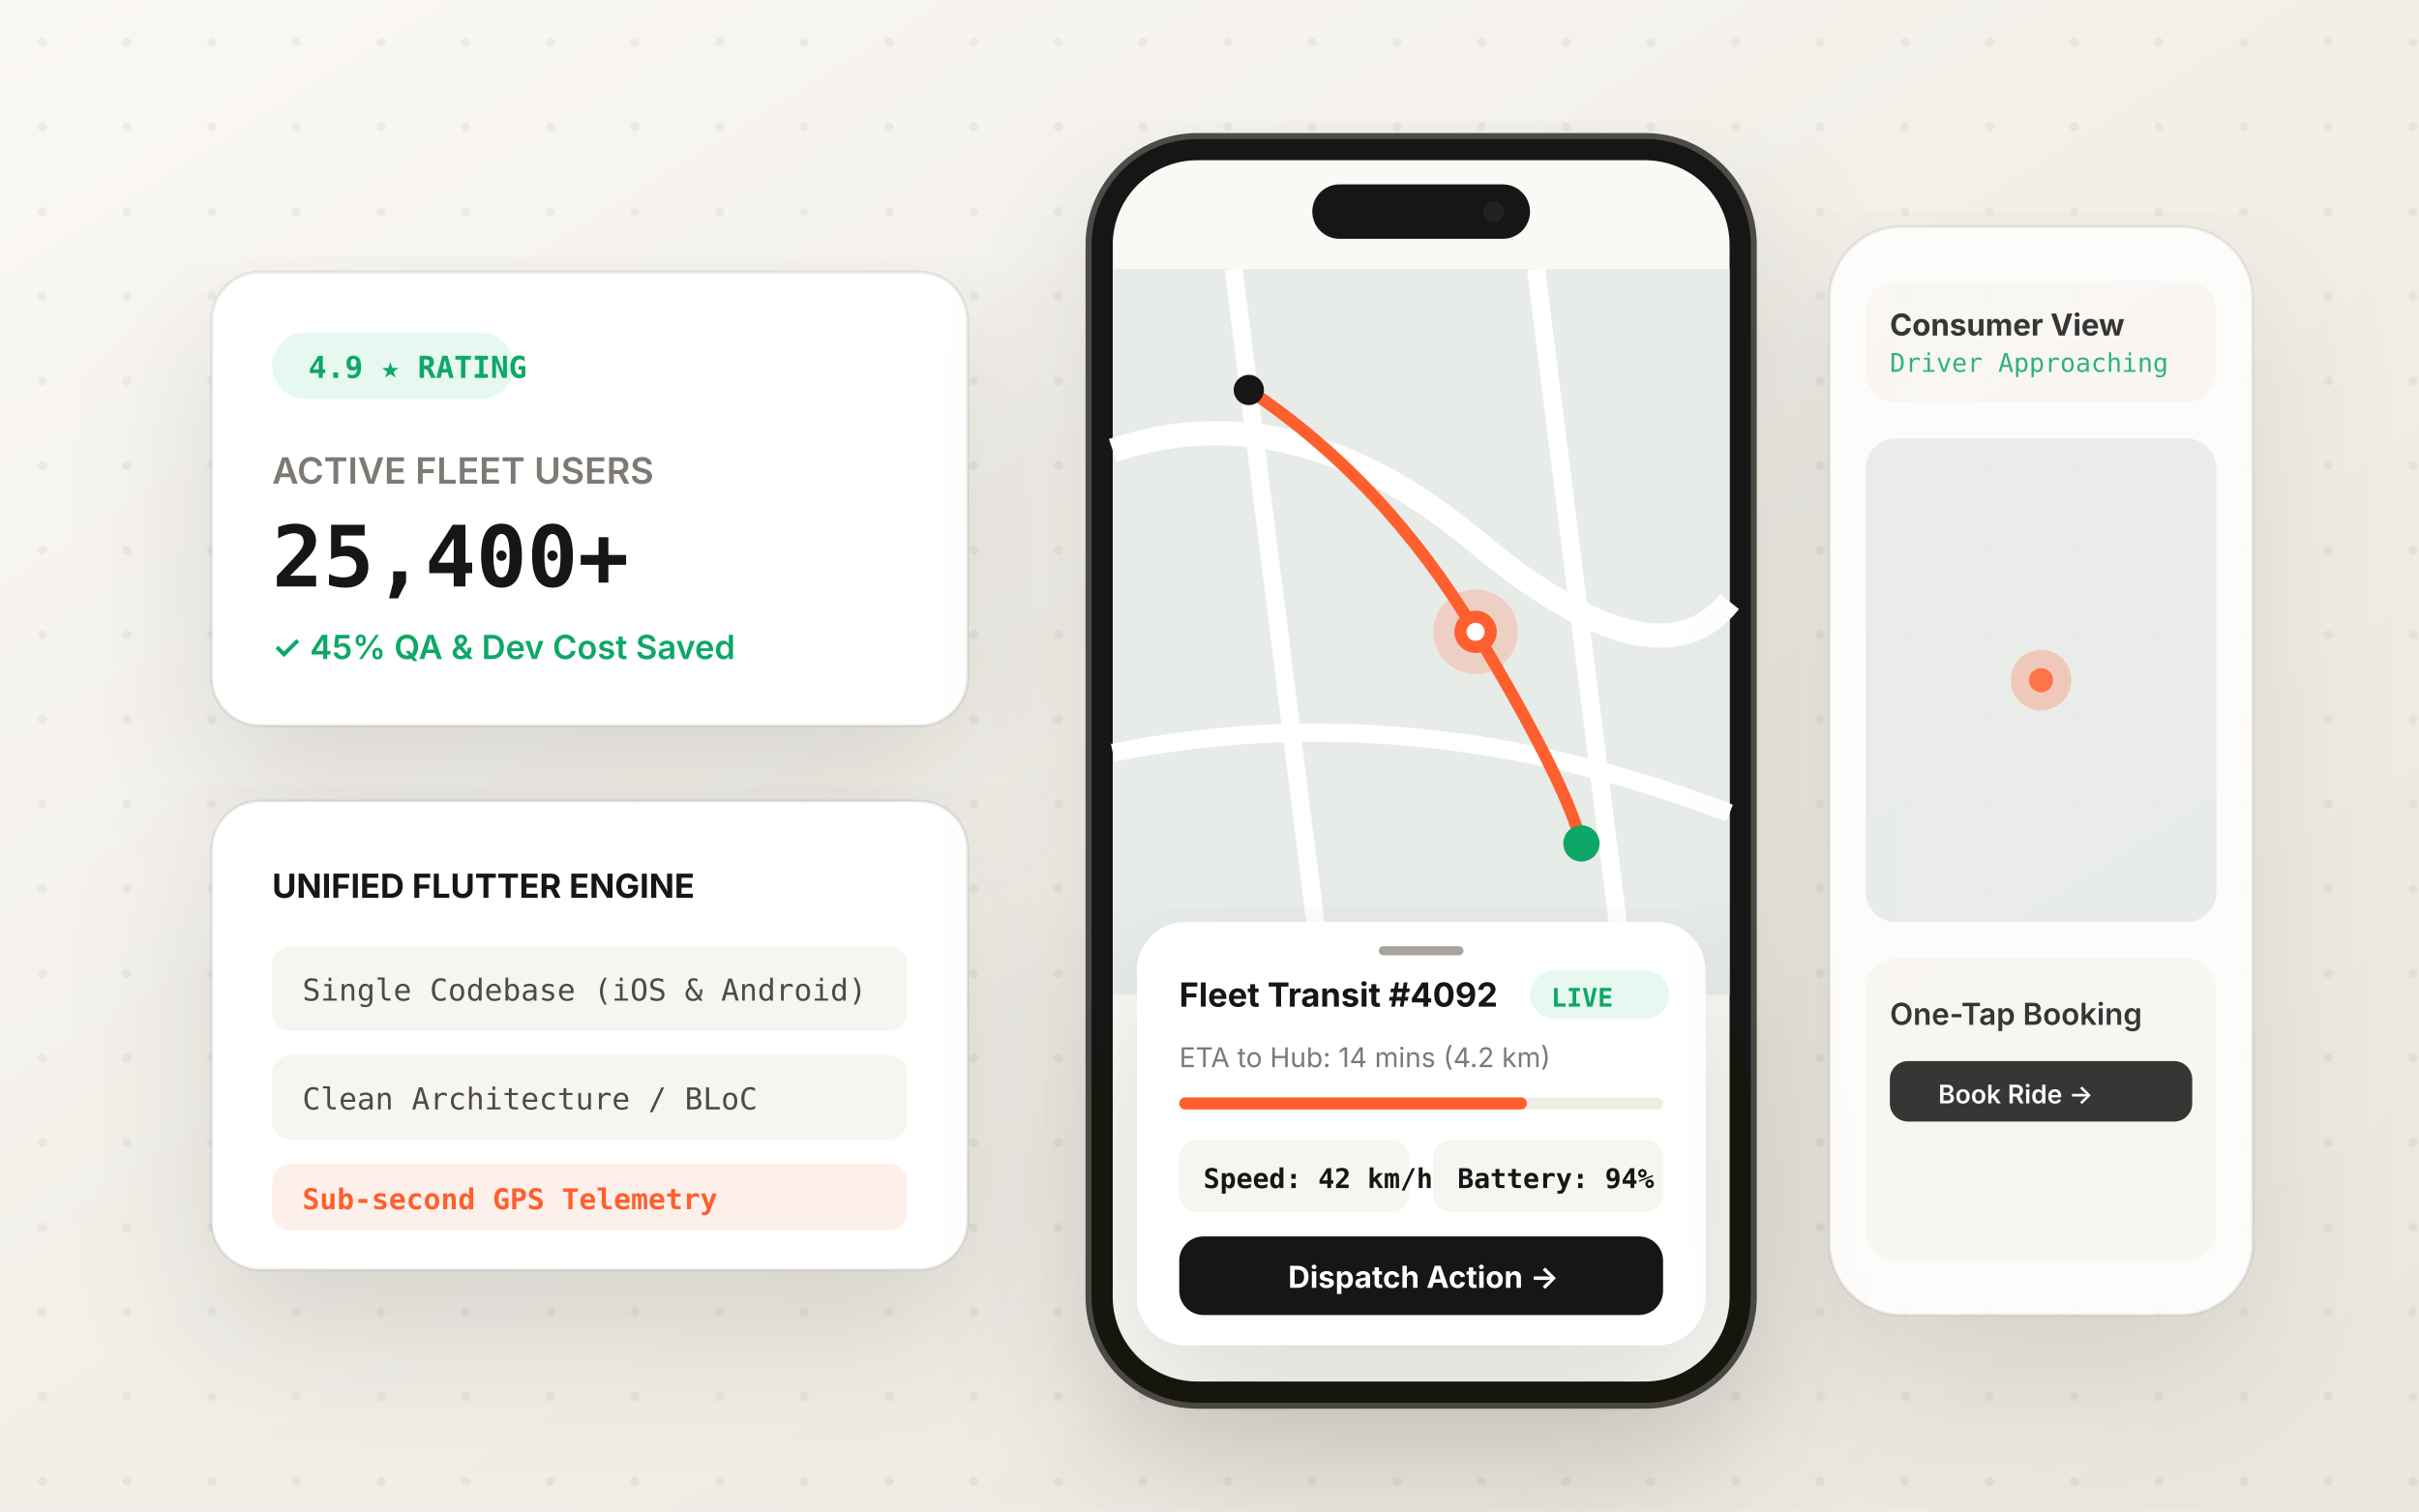
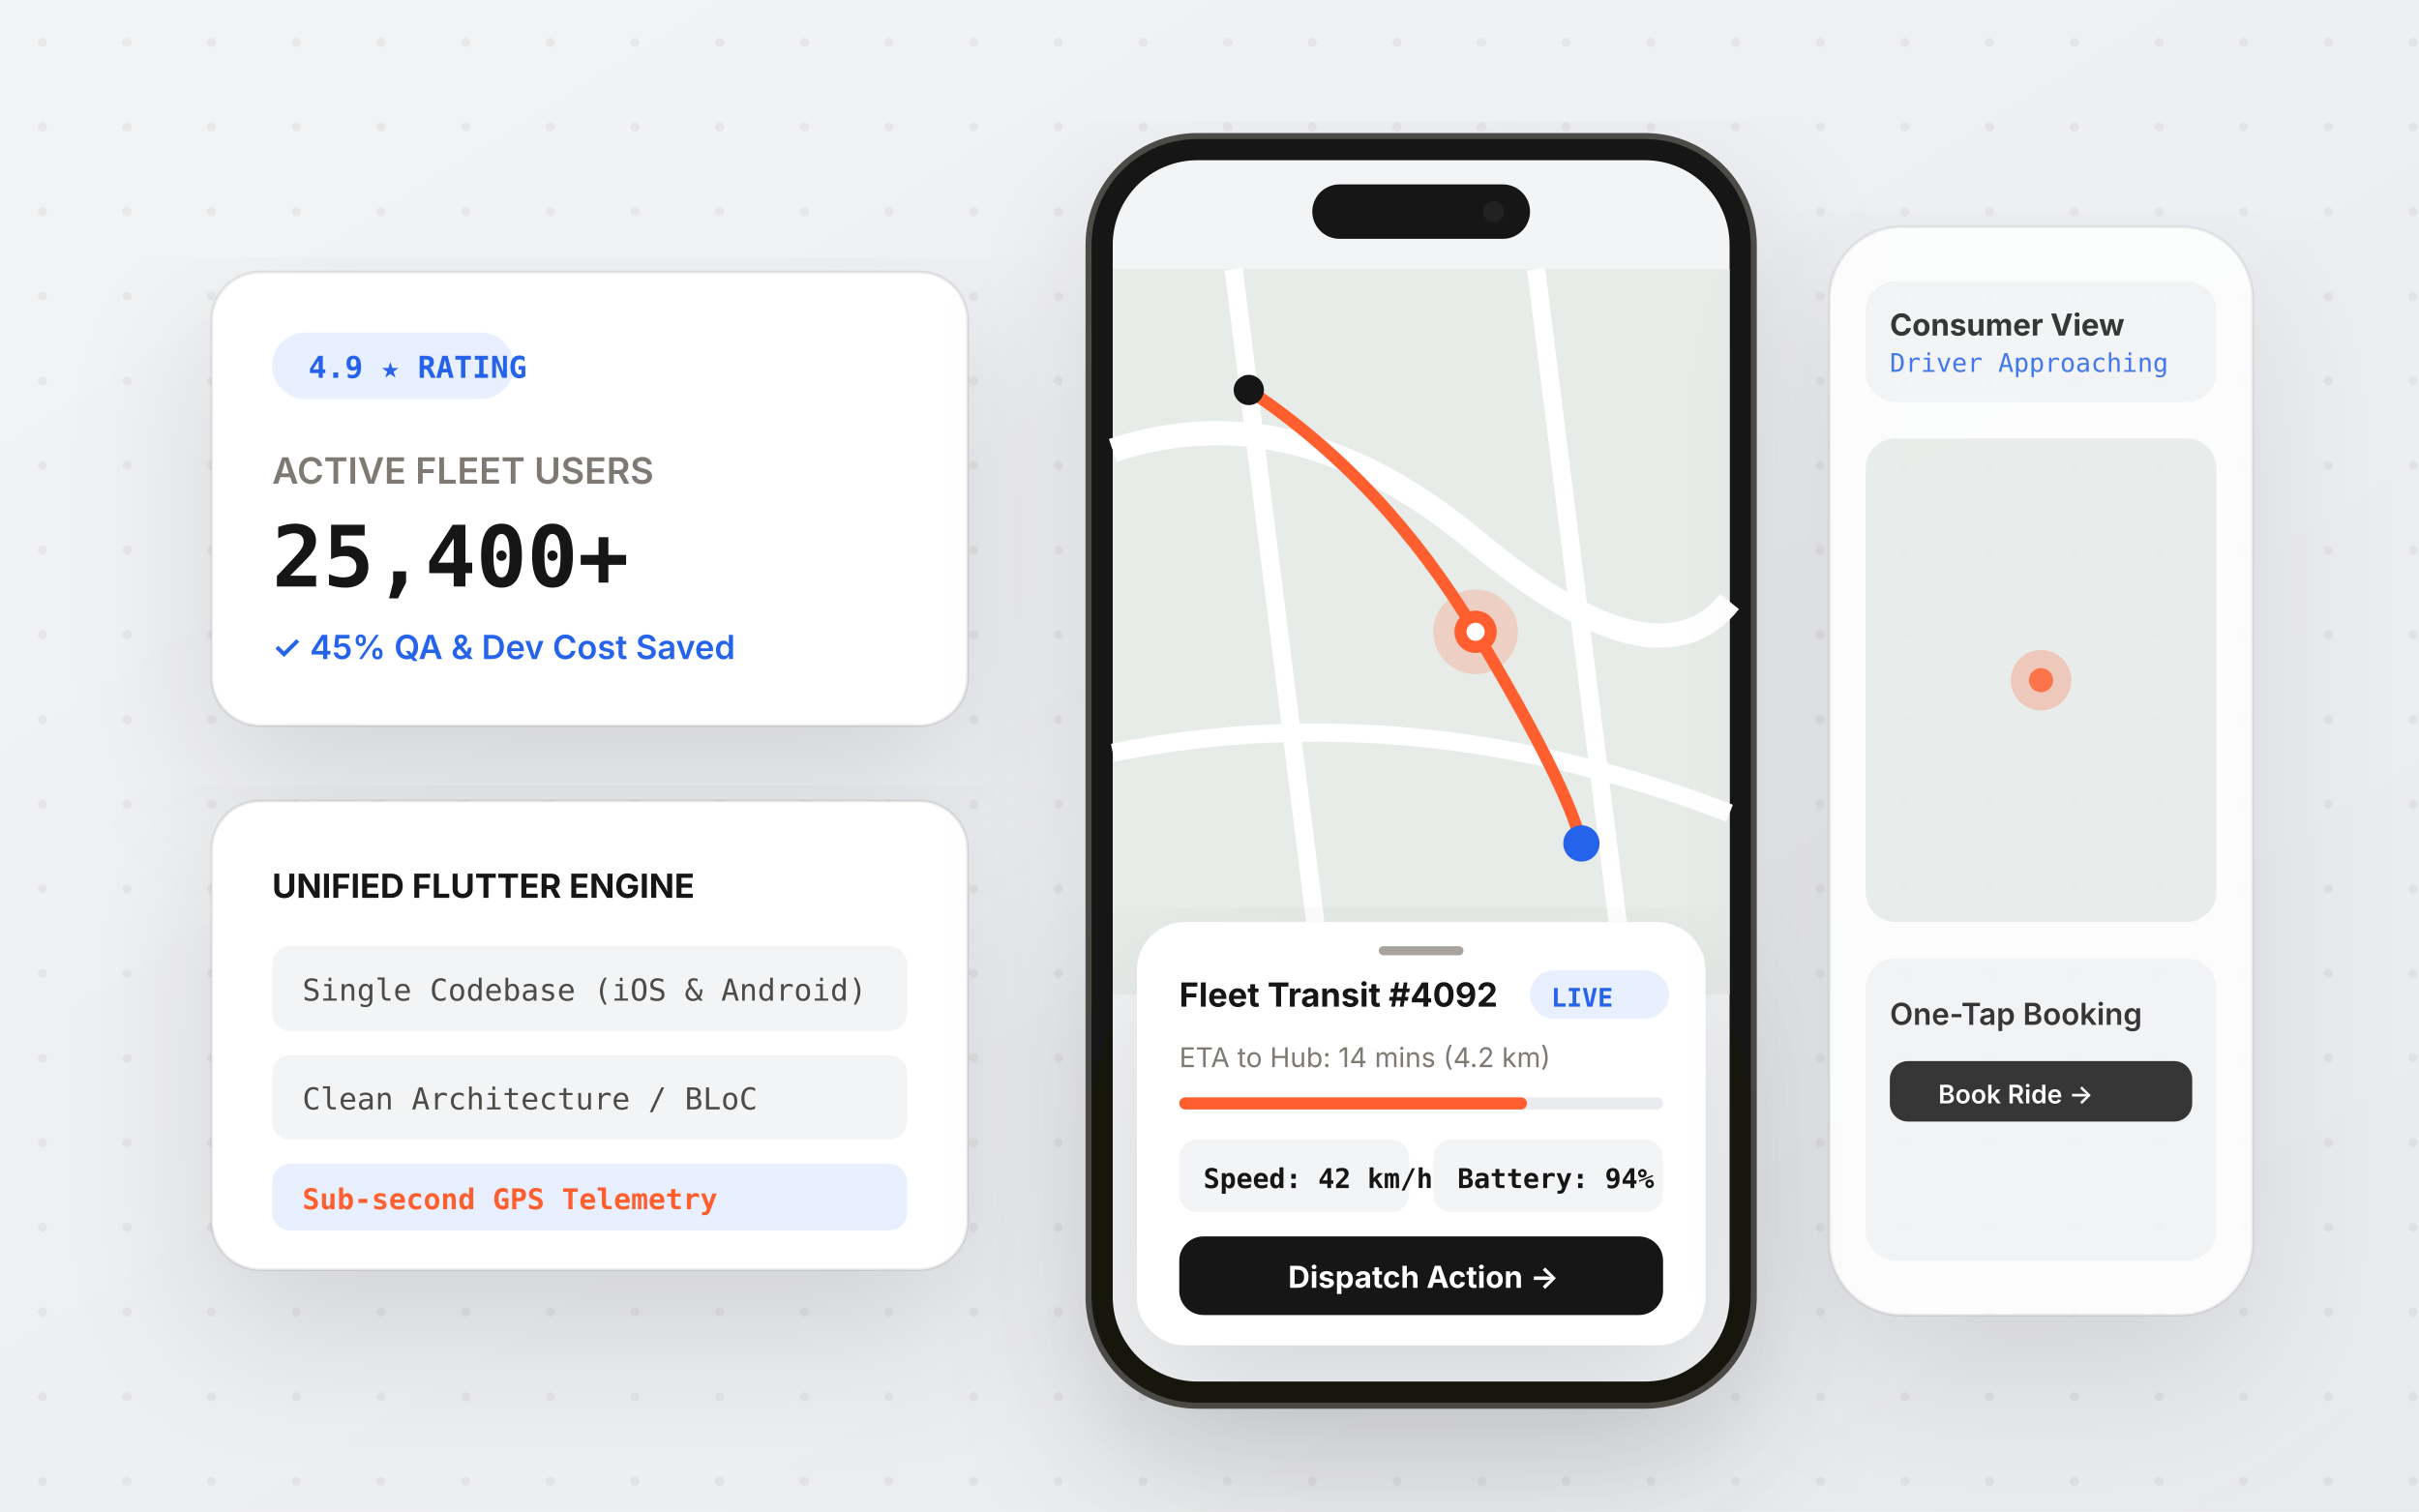
<svg xmlns="http://www.w3.org/2000/svg" viewBox="0 0 800 500" width="100%" height="100%">
  <defs>
    <linearGradient id="mob-bg" x1="0%" y1="0%" x2="100%" y2="100%">
-       <stop offset="0%" stop-color="#FAF8F5" />
-       <stop offset="100%" stop-color="#EAE6DC" />
+       <stop offset="0%" stop-color="#f3f4f6" />
+       <stop offset="100%" stop-color="#e8eaee" />
    </linearGradient>
    <filter id="phone-shadow" x="-10%" y="-5%" width="125%" height="115%" filterUnits="userSpaceOnUse">
      <feDropShadow dx="0" dy="20" stdDeviation="24" flood-color="#141312" flood-opacity="0.12" />
    </filter>
  </defs>
  <rect width="800" height="500" fill="url(#mob-bg)" />
  <pattern id="dot-grid" width="28" height="28" patternUnits="userSpaceOnUse">
    <circle cx="14" cy="14" r="1.5" fill="#141312" fill-opacity="0.05" />
  </pattern>
  <rect width="800" height="500" fill="url(#dot-grid)" />
  <g transform="translate(70, 90)" filter="url(#phone-shadow)">
    <rect width="250" height="150" rx="16" fill="#FFFFFF" stroke="#141312" stroke-opacity="0.08" />
-     <rect x="20" y="20" width="80" height="22" rx="11" fill="#E7F8F0" />
-     <text x="32" y="35" font-family="'JetBrains Mono', monospace" font-size="10" font-weight="700" fill="#0DA868">4.9 ★ RATING</text>
+     <rect x="20" y="20" width="80" height="22" rx="11" fill="#e8effe" />
+     <text x="32" y="35" font-family="'JetBrains Mono', monospace" font-size="10" font-weight="700" fill="#2563eb">4.9 ★ RATING</text>
    <text x="20" y="70" font-family="-apple-system, sans-serif" font-size="12" font-weight="600" fill="#7E7A73">ACTIVE FLEET USERS</text>
    <text x="20" y="104" font-family="'JetBrains Mono', monospace" font-size="28" font-weight="800" fill="#141312">25,400+</text>
-     <text x="20" y="128" font-family="-apple-system, sans-serif" font-size="11" font-weight="600" fill="#0DA868">✓ 45% QA &amp; Dev Cost Saved</text>
+     <text x="20" y="128" font-family="-apple-system, sans-serif" font-size="11" font-weight="600" fill="#2563eb">✓ 45% QA &amp; Dev Cost Saved</text>
  </g>
  <g transform="translate(70, 265)" filter="url(#phone-shadow)">
    <rect width="250" height="155" rx="16" fill="#FFFFFF" stroke="#141312" stroke-opacity="0.08" />
    <text x="20" y="32" font-family="-apple-system, sans-serif" font-size="11" font-weight="700" fill="#141312">UNIFIED FLUTTER ENGINE</text>
-     <rect x="20" y="48" width="210" height="28" rx="6" fill="#F7F5F0" />
+     <rect x="20" y="48" width="210" height="28" rx="6" fill="#f3f4f6" />
    <text x="30" y="66" font-family="'JetBrains Mono', monospace" font-size="10" fill="#4E4B46">Single Codebase (iOS &amp; Android)</text>
-     <rect x="20" y="84" width="210" height="28" rx="6" fill="#F7F5F0" />
+     <rect x="20" y="84" width="210" height="28" rx="6" fill="#f3f4f6" />
    <text x="30" y="102" font-family="'JetBrains Mono', monospace" font-size="10" fill="#4E4B46">Clean Architecture / BLoC</text>
-     <rect x="20" y="120" width="210" height="22" rx="6" fill="#FDF0EB" />
+     <rect x="20" y="120" width="210" height="22" rx="6" fill="#e8effe" />
    <text x="30" y="135" font-family="'JetBrains Mono', monospace" font-size="9.5" font-weight="600" fill="#FF5F2D">Sub-second GPS Telemetry</text>
  </g>
  <g transform="translate(360, 45)" filter="url(#phone-shadow)">
    <rect width="220" height="420" rx="36" fill="#141312" stroke="#4E4B46" stroke-width="2" />
-     <rect x="8" y="8" width="204" height="404" rx="28" fill="#FBF9F5" />
+     <rect x="8" y="8" width="204" height="404" rx="28" fill="#f3f4f6" />
    <rect x="74" y="16" width="72" height="18" rx="9" fill="#141312" />
    <circle cx="134" cy="25" r="3.5" fill="#242220" />
    <g transform="translate(8, 44)">
      <rect width="204" height="240" fill="#E8ECE9" />
      <path d="M 0 60 Q 60 40 120 90 T 204 110" stroke="#FFFFFF" stroke-width="8" fill="none" />
      <path d="M 40 0 L 70 240" stroke="#FFFFFF" stroke-width="6" fill="none" />
      <path d="M 140 0 L 170 240" stroke="#FFFFFF" stroke-width="6" fill="none" />
      <path d="M 0 160 Q 100 140 204 180" stroke="#FFFFFF" stroke-width="6" fill="none" />
      <path d="M 45 40 Q 90 70 120 120 T 155 190" stroke="#FF5F2D" stroke-width="4" stroke-linecap="round" fill="none" />
      <circle cx="45" cy="40" r="5" fill="#141312" />
      <g transform="translate(120, 120)">
        <circle cx="0" cy="0" r="14" fill="#FF5F2D" fill-opacity="0.2" />
        <circle cx="0" cy="0" r="7" fill="#FF5F2D" />
        <circle cx="0" cy="0" r="3" fill="#FFFFFF" />
      </g>
-       <circle cx="155" cy="190" r="6" fill="#0DA868" />
+       <circle cx="155" cy="190" r="6" fill="#2563eb" />
    </g>
    <g transform="translate(16, 260)">
      <rect width="188" height="140" rx="16" fill="#FFFFFF" filter="url(#phone-shadow)" />
      <rect x="80" y="8" width="28" height="3" rx="1.5" fill="#A8A49D" />
      <text x="14" y="28" font-family="-apple-system, sans-serif" font-size="11" font-weight="700" fill="#141312">Fleet Transit #4092</text>
-       <rect x="130" y="16" width="46" height="16" rx="8" fill="#E7F8F0" />
-       <text x="137" y="28" font-family="'JetBrains Mono', monospace" font-size="8.5" font-weight="700" fill="#0DA868">LIVE</text>
+       <rect x="130" y="16" width="46" height="16" rx="8" fill="#e8effe" />
+       <text x="137" y="28" font-family="'JetBrains Mono', monospace" font-size="8.5" font-weight="700" fill="#2563eb">LIVE</text>
      <text x="14" y="48" font-family="-apple-system, sans-serif" font-size="9" fill="#7E7A73">ETA to Hub: 14 mins (4.2 km)</text>
-       <rect x="14" y="58" width="160" height="4" rx="2" fill="#EFECE3" />
+       <rect x="14" y="58" width="160" height="4" rx="2" fill="#e8eaee" />
      <rect x="14" y="58" width="115" height="4" rx="2" fill="#FF5F2D" />
-       <rect x="14" y="72" width="76" height="24" rx="6" fill="#F7F5F0" />
+       <rect x="14" y="72" width="76" height="24" rx="6" fill="#f3f4f6" />
      <text x="22" y="88" font-family="'JetBrains Mono', monospace" font-size="9" font-weight="600" fill="#141312">Speed: 42 km/h</text>
-       <rect x="98" y="72" width="76" height="24" rx="6" fill="#F7F5F0" />
+       <rect x="98" y="72" width="76" height="24" rx="6" fill="#f3f4f6" />
      <text x="106" y="88" font-family="'JetBrains Mono', monospace" font-size="9" font-weight="600" fill="#141312">Battery: 94%</text>
      <rect x="14" y="104" width="160" height="26" rx="8" fill="#141312" />
      <text x="50" y="121" font-family="-apple-system, sans-serif" font-size="10" font-weight="700" fill="#FFFFFF">Dispatch Action →</text>
    </g>
  </g>
  <g transform="translate(605, 75)" filter="url(#phone-shadow)" opacity="0.85">
    <rect width="140" height="360" rx="24" fill="#FFFFFF" stroke="#141312" stroke-opacity="0.08" />
-     <rect x="12" y="18" width="116" height="40" rx="10" fill="#FAF8F5" />
+     <rect x="12" y="18" width="116" height="40" rx="10" fill="#f3f4f6" />
    <text x="20" y="36" font-family="-apple-system, sans-serif" font-size="10" font-weight="700" fill="#141312">Consumer View</text>
-     <text x="20" y="48" font-family="'JetBrains Mono', monospace" font-size="8.5" fill="#0DA868">Driver Approaching</text>
+     <text x="20" y="48" font-family="'JetBrains Mono', monospace" font-size="8.5" fill="#2563eb">Driver Approaching</text>
    <rect x="12" y="70" width="116" height="160" rx="10" fill="#E8ECE9" />
    <circle cx="70" cy="150" r="10" fill="#FF5F2D" fill-opacity="0.3" />
    <circle cx="70" cy="150" r="4" fill="#FF5F2D" />
-     <rect x="12" y="242" width="116" height="100" rx="10" fill="#FAF8F5" />
+     <rect x="12" y="242" width="116" height="100" rx="10" fill="#f3f4f6" />
    <text x="20" y="264" font-family="-apple-system, sans-serif" font-size="10" font-weight="600" fill="#141312">One-Tap Booking</text>
    <rect x="20" y="276" width="100" height="20" rx="6" fill="#141312" />
    <text x="36" y="290" font-family="-apple-system, sans-serif" font-size="8.5" font-weight="600" fill="#FFFFFF">Book Ride →</text>
  </g>
</svg>
